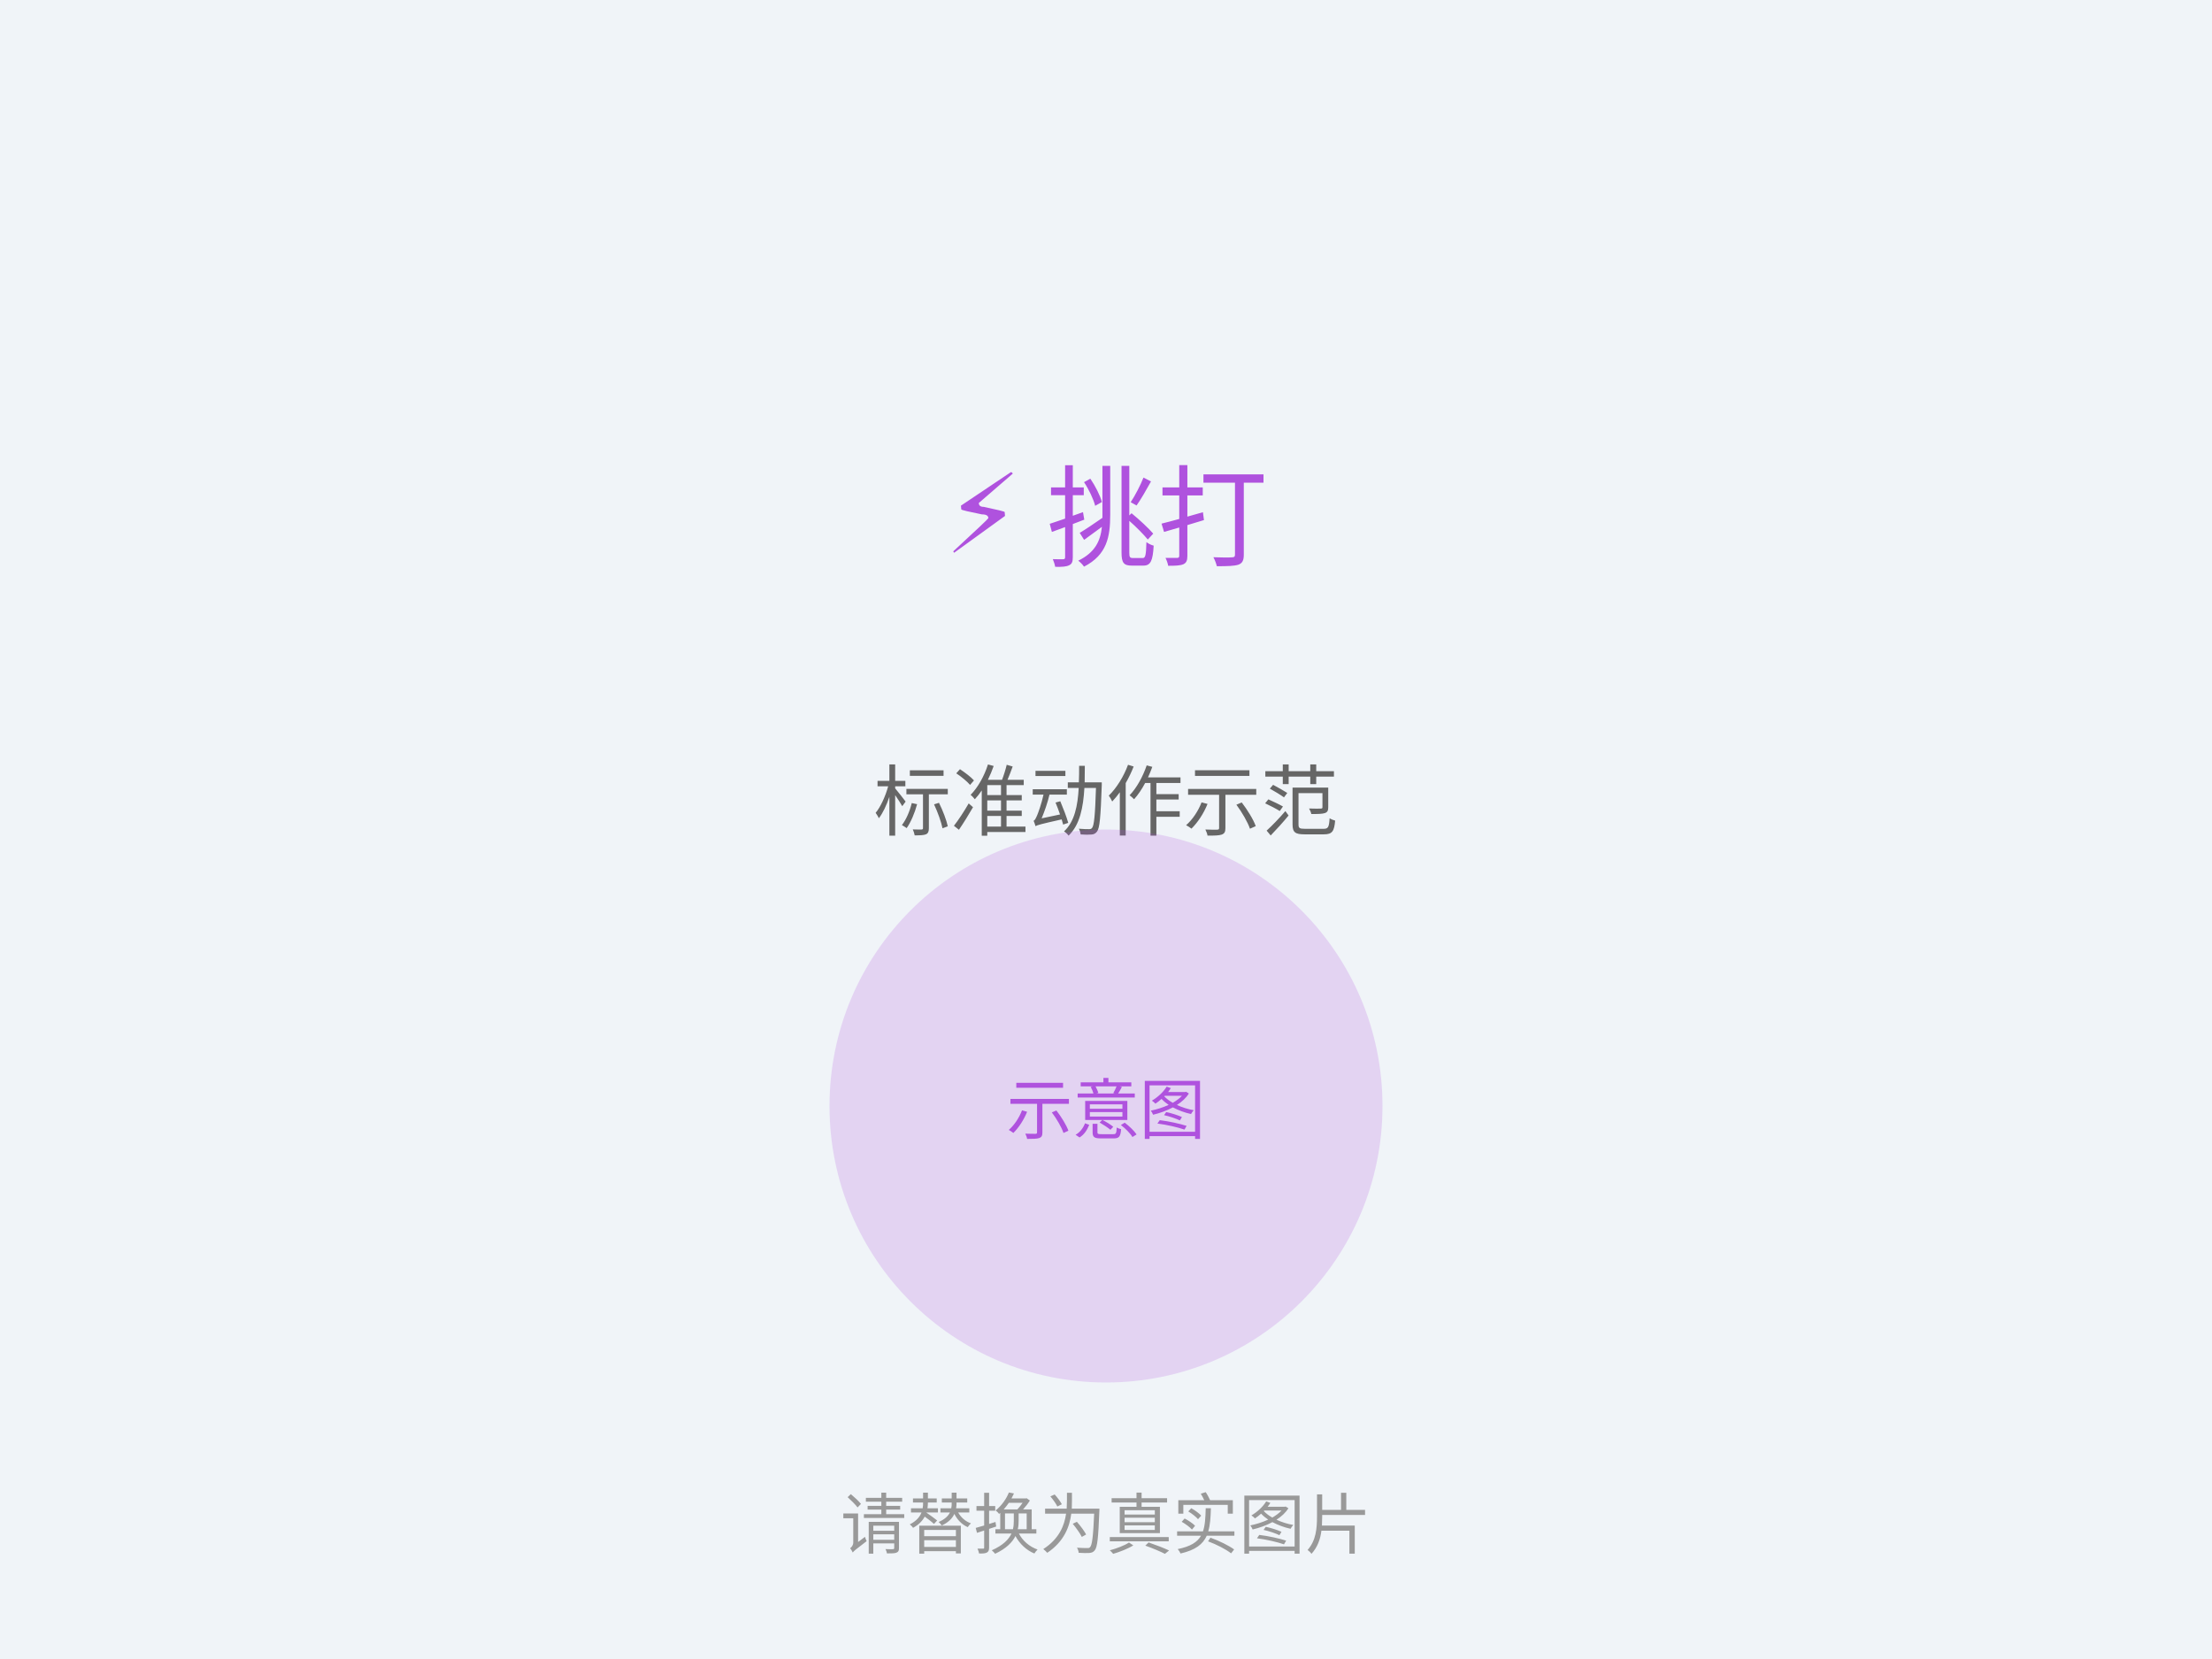
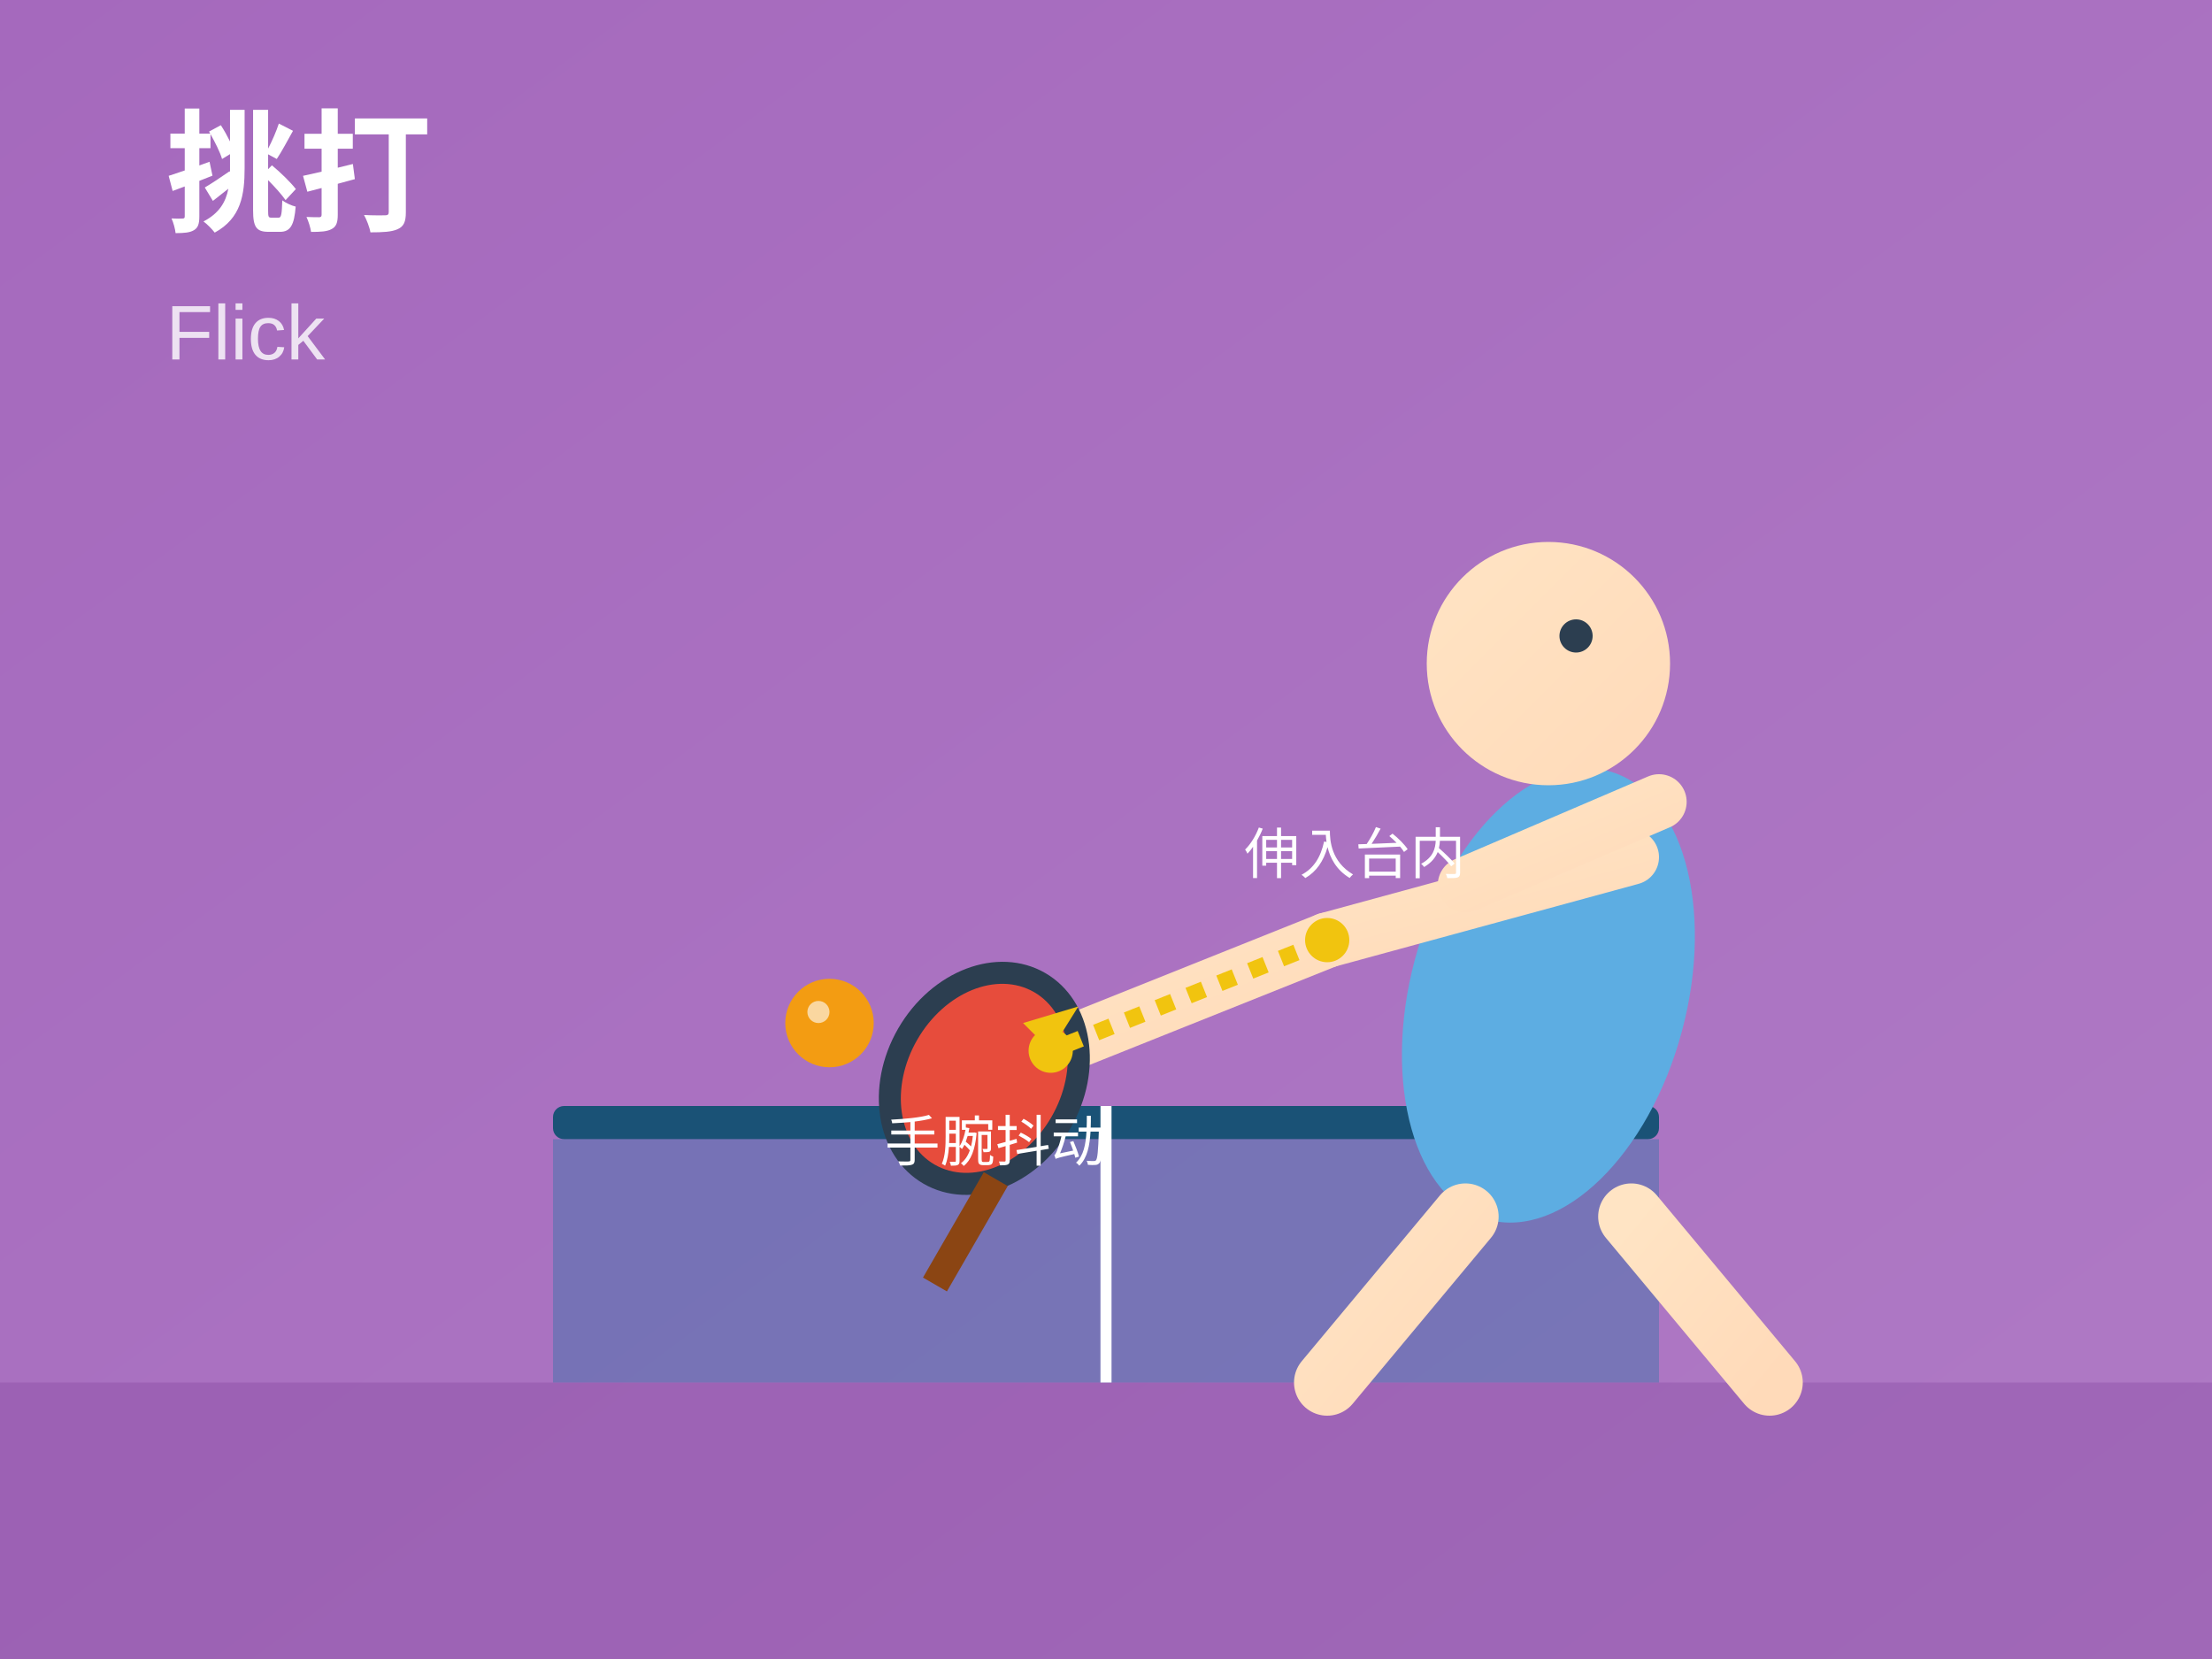
- <svg xmlns="http://www.w3.org/2000/svg" width="400" height="300">
-   <rect width="100%" height="100%" fill="#f0f4f8" />
-   <text x="200" y="100" text-anchor="middle" font-size="20" fill="#AF52DE">⚡ 挑打</text>
-   <text x="200" y="150" text-anchor="middle" font-size="14" fill="#666">标准动作示范</text>
-   <circle cx="200" cy="200" r="50" fill="#AF52DE" opacity="0.2" />
-   <text x="200" y="205" text-anchor="middle" font-size="12" fill="#AF52DE">示意图</text>
-   <text x="200" y="280" text-anchor="middle" font-size="12" fill="#999">请替换为真实图片</text>
+ <svg xmlns="http://www.w3.org/2000/svg" width="400" height="300" viewBox="0 0 400 300">
+   <defs>
+     <linearGradient id="bg" x1="0%" y1="0%" x2="100%" y2="100%">
+       <stop offset="0%" style="stop-color:#a569bd;stop-opacity:1" />
+       <stop offset="100%" style="stop-color:#af7ac5;stop-opacity:1" />
+     </linearGradient>
+     <linearGradient id="skin" x1="0%" y1="0%" x2="100%" y2="100%">
+       <stop offset="0%" style="stop-color:#FFE4C4;stop-opacity:1" />
+       <stop offset="100%" style="stop-color:#FFDAB9;stop-opacity:1" />
+     </linearGradient>
+   </defs>
+   <rect width="400" height="300" fill="url(#bg)" />
+   <rect x="0" y="250" width="400" height="50" fill="#7d3c98" opacity="0.3" />
+   <rect x="100" y="200" width="200" height="6" fill="#1a5276" rx="2" />
+   <rect x="100" y="206" width="200" height="44" fill="#2874a6" opacity="0.4" />
+   <line x1="200" y1="200" x2="200" y2="250" stroke="white" stroke-width="2" />
+   <ellipse cx="280" cy="180" rx="25" ry="42" fill="#5dade2" transform="rotate(15, 280, 180)" />
+   <line x1="295" y1="155" x2="240" y2="170" stroke="url(#skin)" stroke-width="10" stroke-linecap="round" />
+   <line x1="240" y1="170" x2="190" y2="190" stroke="url(#skin)" stroke-width="10" stroke-linecap="round" />
+   <ellipse cx="178" cy="195" rx="18" ry="22" fill="#2c3e50" transform="rotate(30, 178, 195)" />
+   <ellipse cx="178" cy="195" rx="14" ry="18" fill="#e74c3c" transform="rotate(30, 178, 195)" />
+   <rect x="172" y="212" width="5" height="22" fill="#8b4513" transform="rotate(30, 175, 223)" />
+   <line x1="265" y1="160" x2="300" y2="145" stroke="url(#skin)" stroke-width="10" stroke-linecap="round" />
+   <line x1="265" y1="220" x2="240" y2="250" stroke="url(#skin)" stroke-width="12" stroke-linecap="round" />
+   <line x1="295" y1="220" x2="320" y2="250" stroke="url(#skin)" stroke-width="12" stroke-linecap="round" />
+   <circle cx="280" cy="120" r="22" fill="url(#skin)" />
+   <circle cx="285" cy="115" r="3" fill="#2c3e50" />
+   <circle cx="150" cy="185" r="8" fill="#f39c12" />
+   <circle cx="148" cy="183" r="2" fill="white" opacity="0.6" />
+   <path d="M 240 170 L 190 190" stroke="#f1c40f" stroke-width="3" stroke-dasharray="3,3" />
+   <polygon points="190,190 195,182 185,185" fill="#f1c40f" />
+   <text x="30" y="40" font-family="Arial, sans-serif" font-size="24" font-weight="bold" fill="white">挑打</text>
+   <text x="30" y="65" font-family="Arial, sans-serif" font-size="14" fill="rgba(255,255,255,0.8)">Flick</text>
+   <circle cx="190" cy="190" r="4" fill="#f1c40f" />
+   <text x="160" y="210" font-size="10" fill="white">手腕抖动</text>
+   <circle cx="240" cy="170" r="4" fill="#f1c40f" />
+   <text x="225" y="158" font-size="10" fill="white">伸入台内</text>
</svg>
